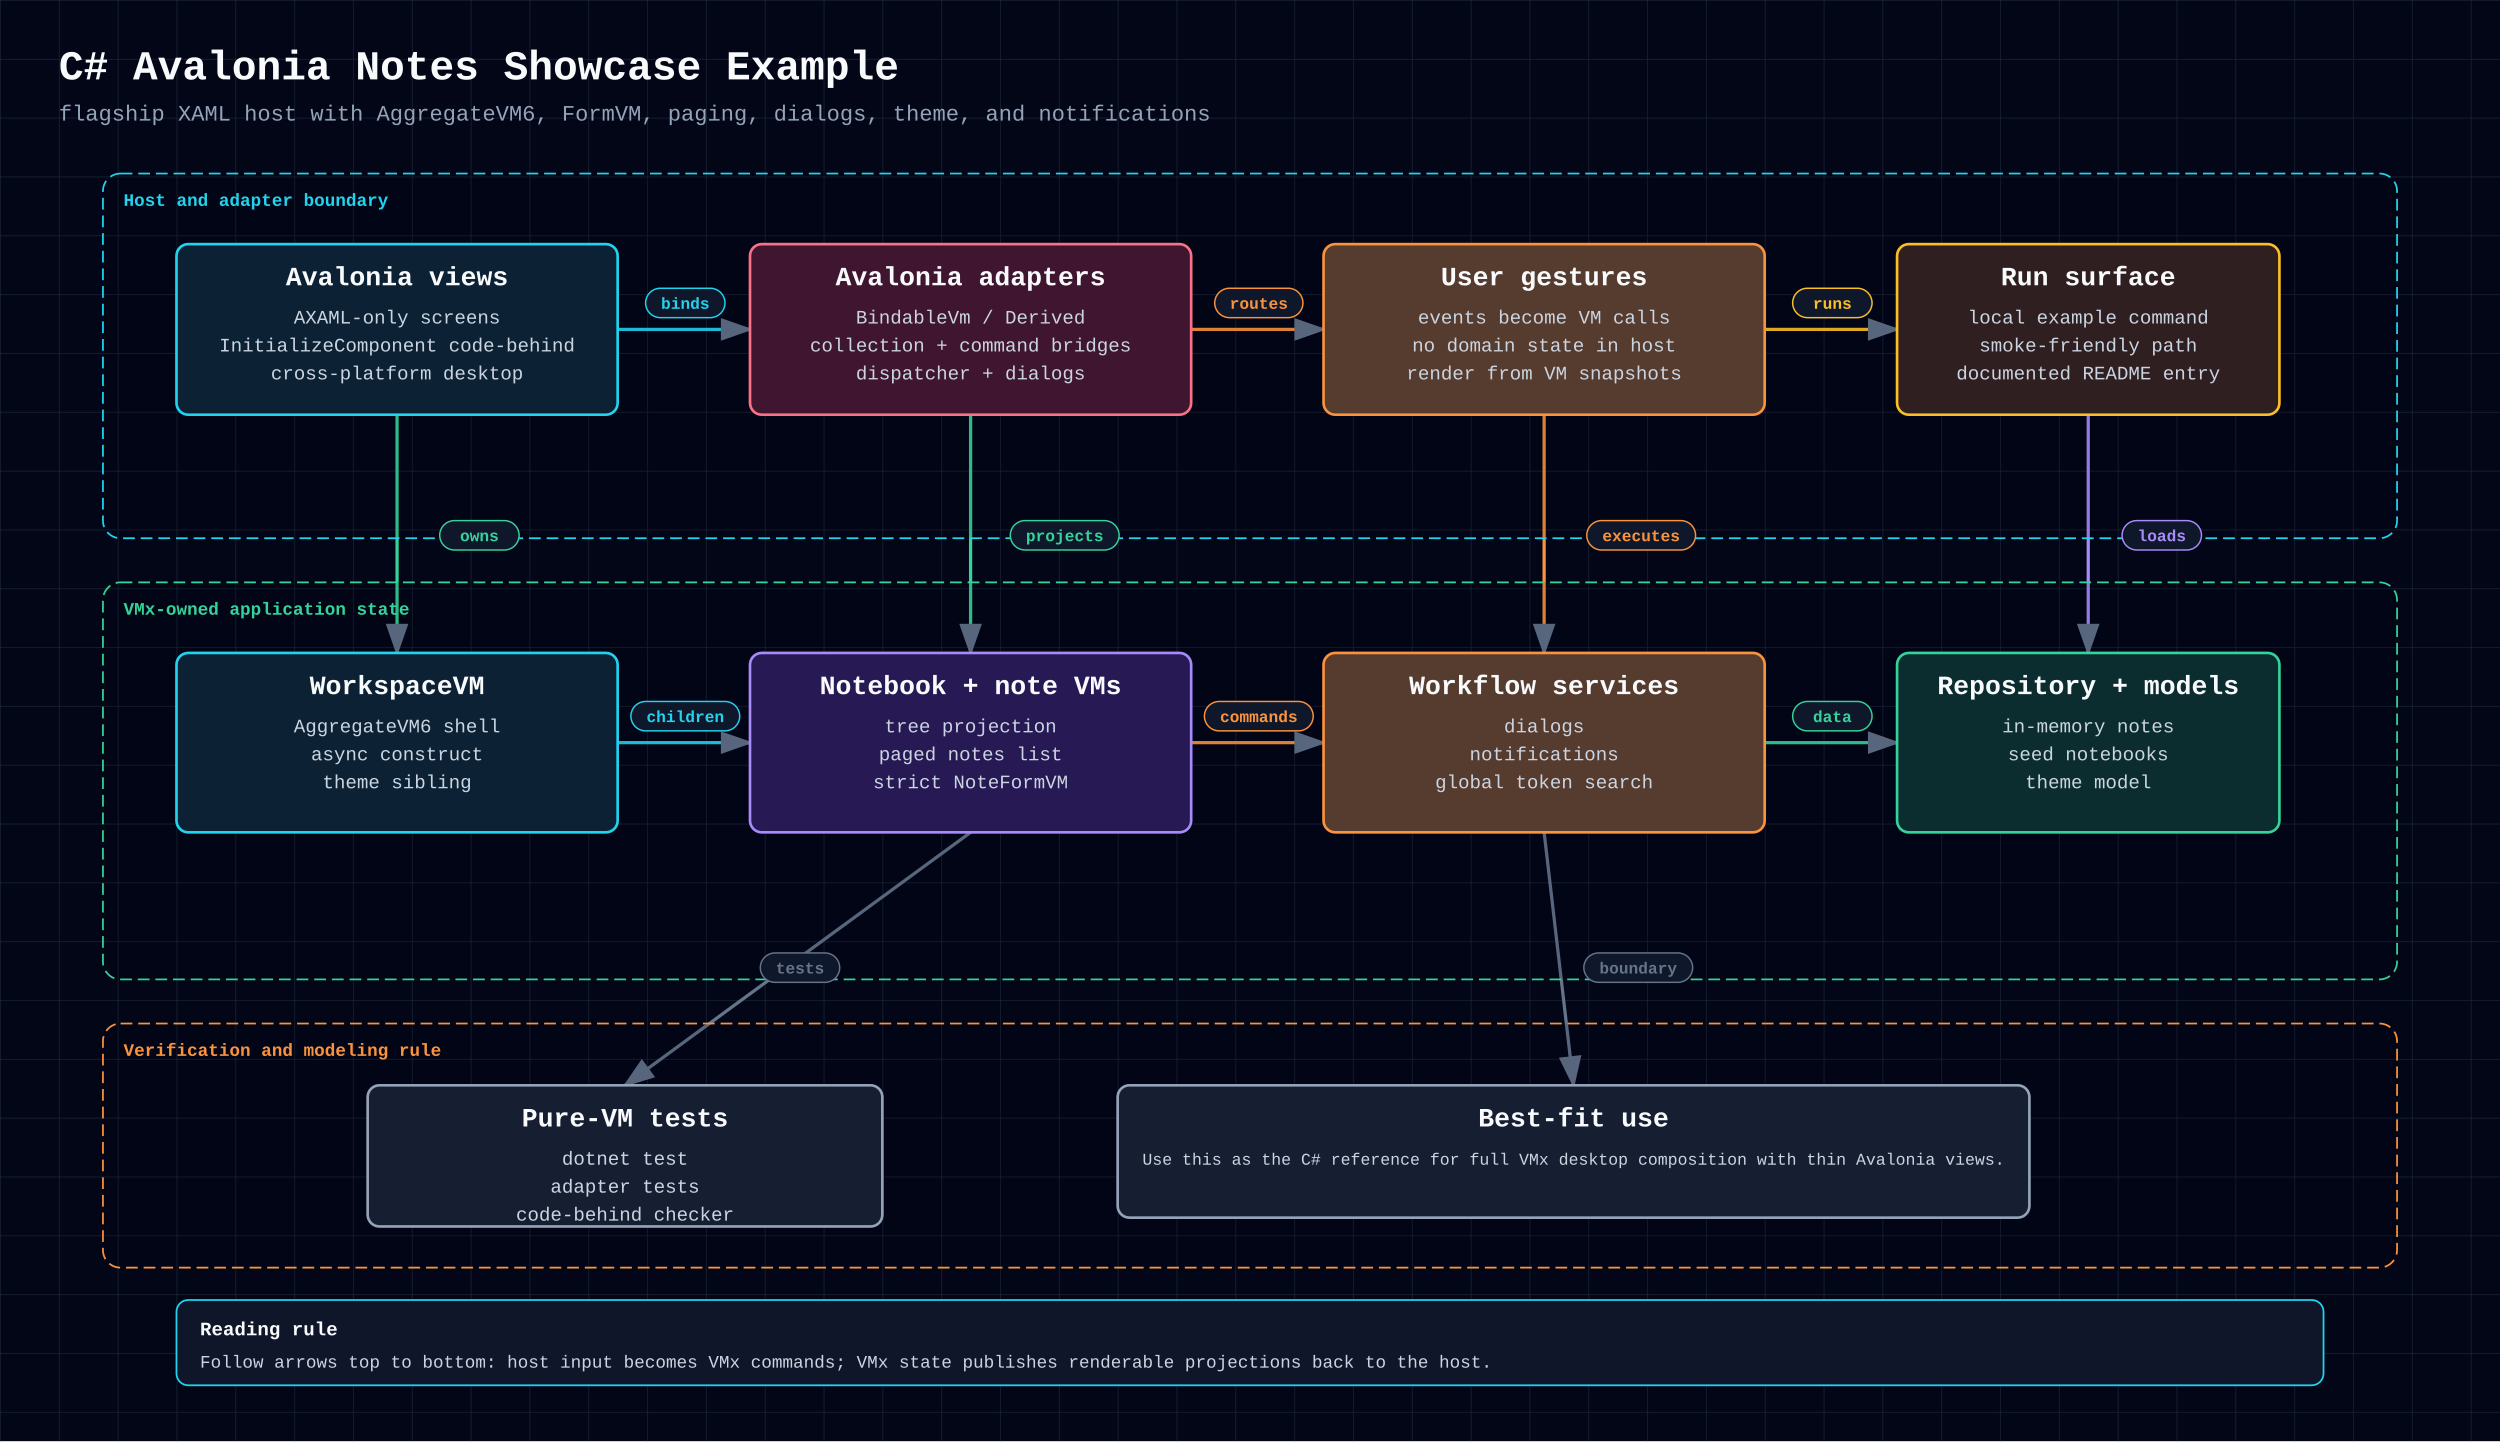
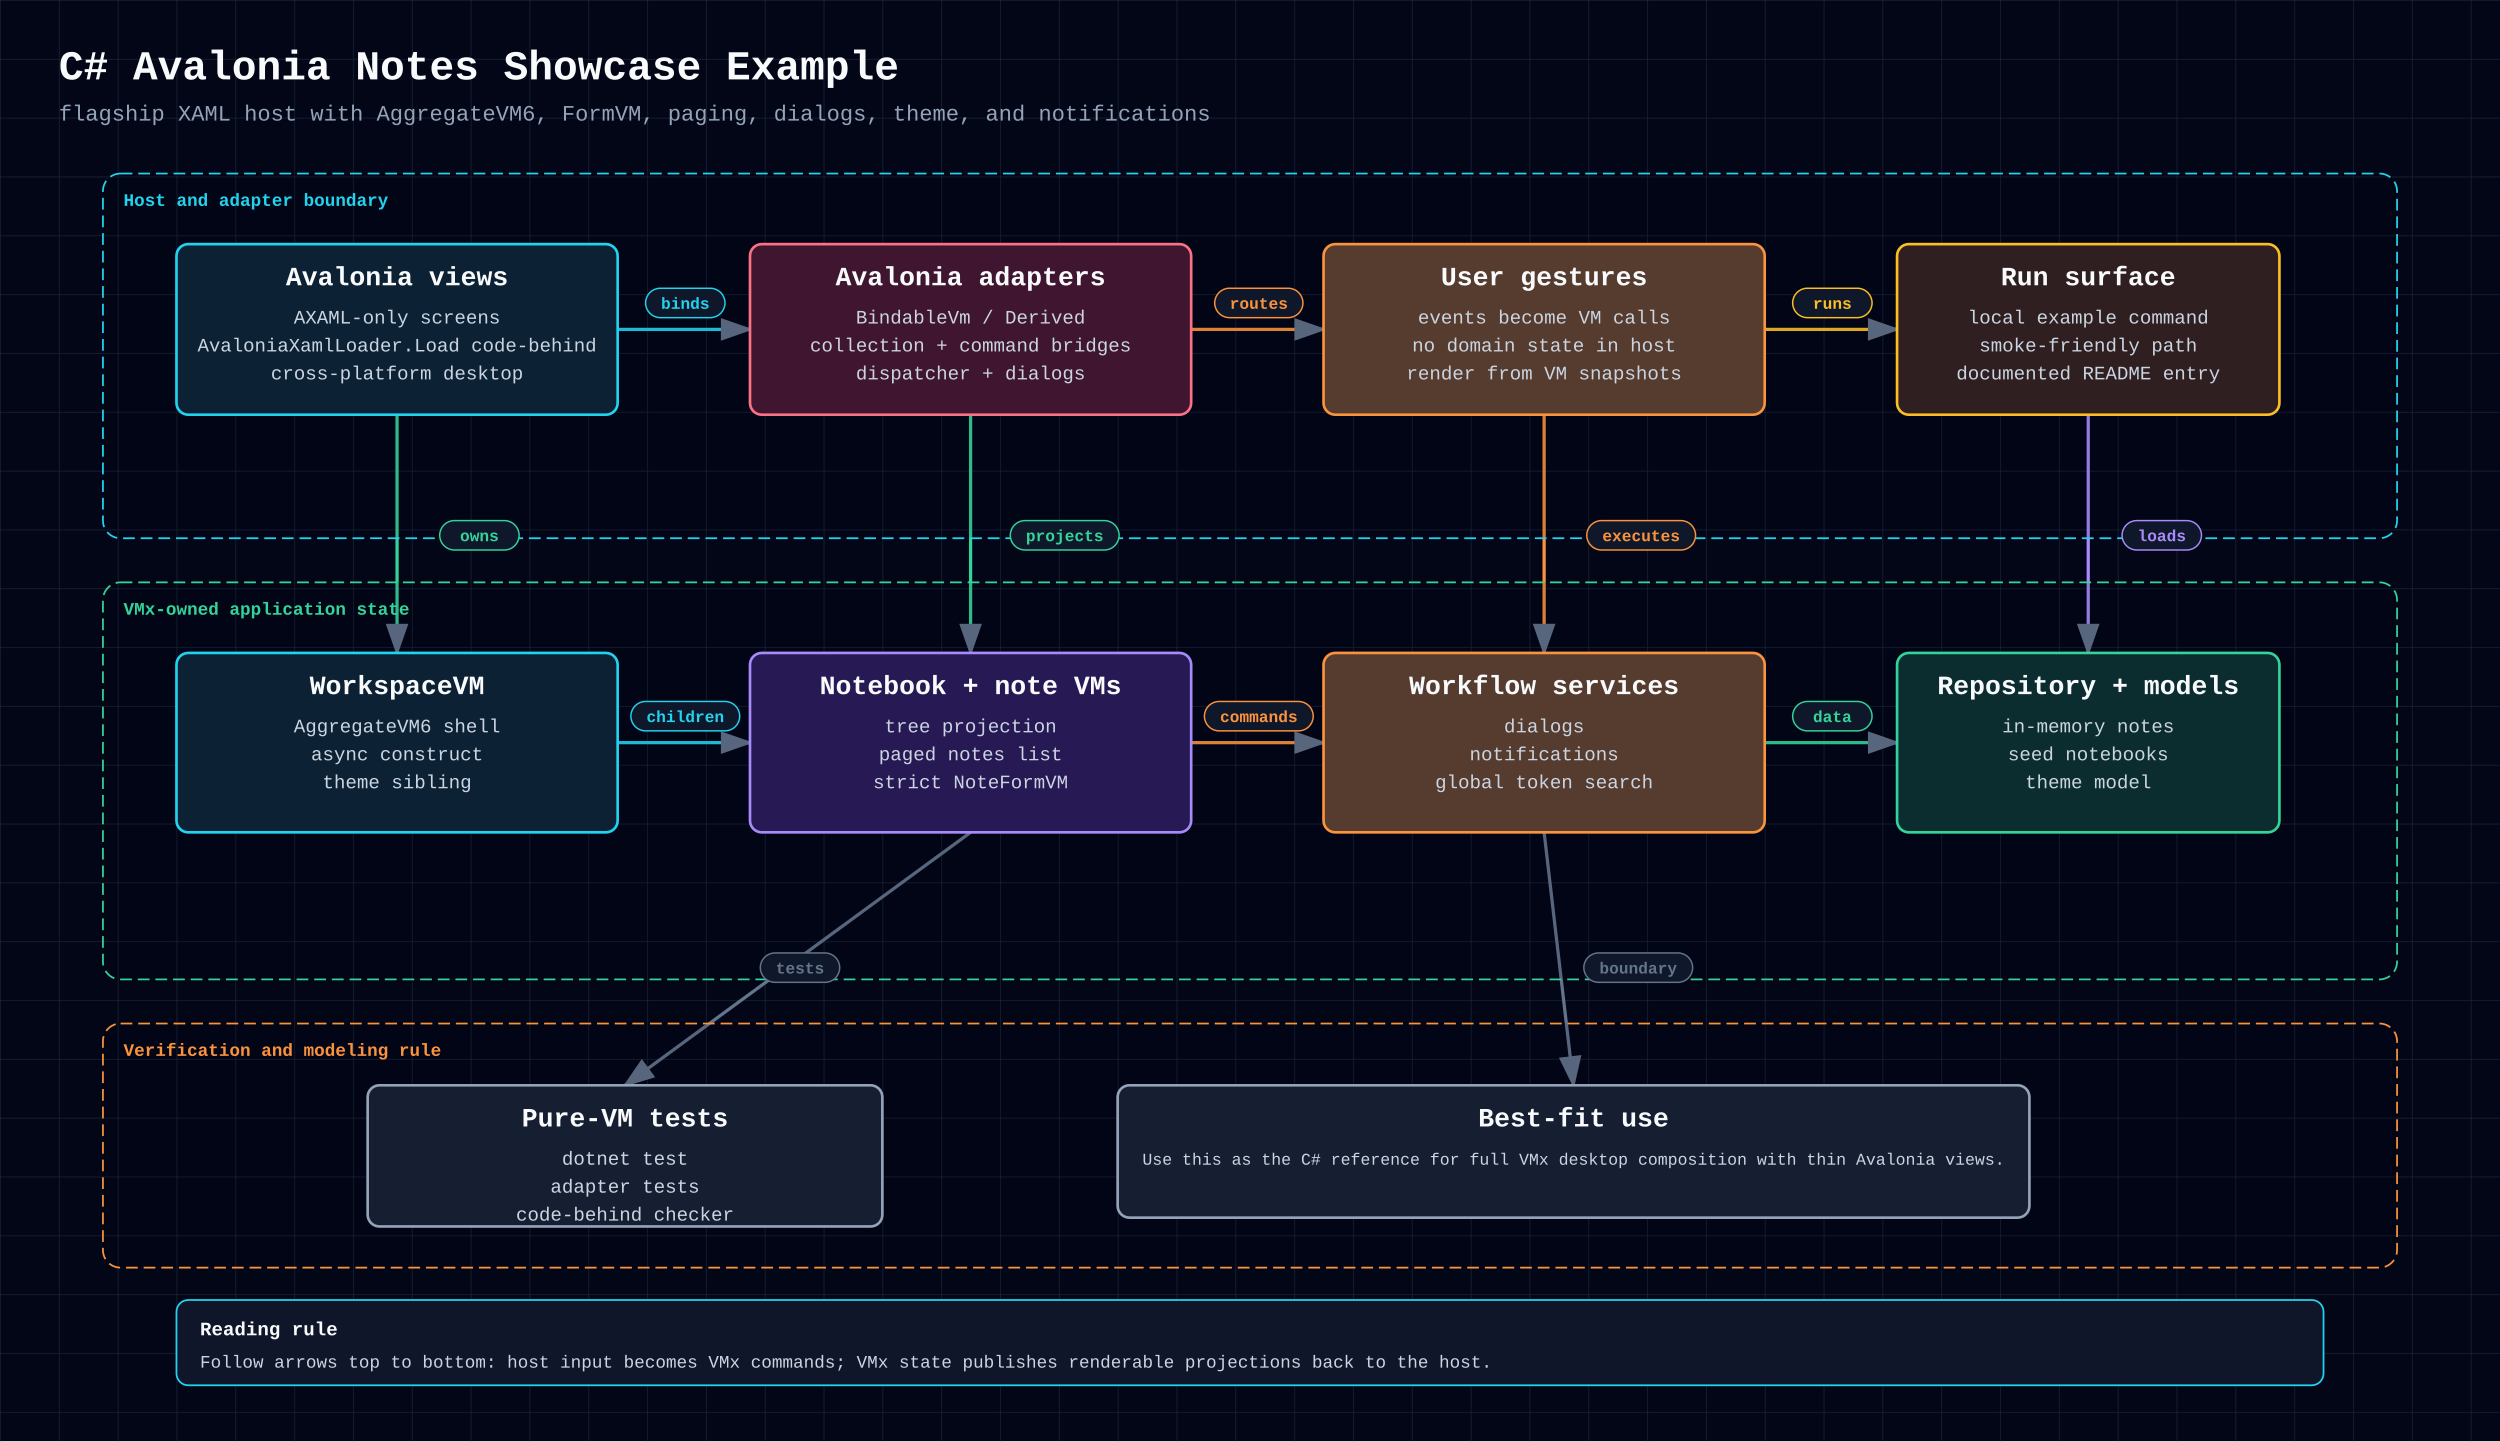
<svg xmlns="http://www.w3.org/2000/svg" width="1700" height="980" viewBox="0 0 1700 980" style="font-family: 'JetBrains Mono', ui-monospace, SFMono-Regular, Menlo, Monaco, Consolas, 'Liberation Mono', 'Courier New', monospace;">
  <defs>
    <style>
      text { font-family: 'JetBrains Mono', ui-monospace, SFMono-Regular, Menlo, Monaco, Consolas, 'Liberation Mono', 'Courier New', monospace; }
    </style>
    <pattern id="grid" width="40" height="40" patternUnits="userSpaceOnUse">
      <path d="M 40 0 L 0 0 0 40" fill="none" stroke="#1e293b" stroke-width="0.8" />
    </pattern>
    <marker id="arrowhead" markerWidth="10" markerHeight="7" refX="9" refY="3.5" orient="auto">
      <polygon points="0 0, 10 3.5, 0 7" fill="#64748b" />
    </marker>
  </defs>
  <rect width="100%" height="100%" fill="#020617" />
  <rect width="100%" height="100%" fill="url(#grid)" />
  <text x="40" y="54" fill="#f8fafc" font-size="28" font-weight="700" text-anchor="start">C# Avalonia Notes Showcase Example</text>
  <text x="40" y="82" fill="#94a3b8" font-size="15" font-weight="400" text-anchor="start">flagship XAML host with AggregateVM6, FormVM, paging, dialogs, theme, and notifications</text>
  <polyline points="420,224 510,224" fill="none" stroke="#22d3ee" stroke-width="2.2" marker-end="url(#arrowhead)" />
  <polyline points="810,224 900,224" fill="none" stroke="#fb923c" stroke-width="2.2" marker-end="url(#arrowhead)" />
  <polyline points="1200,224 1290,224" fill="none" stroke="#fbbf24" stroke-width="2.2" marker-end="url(#arrowhead)" />
  <polyline points="270,282 270,444" fill="none" stroke="#34d399" stroke-width="2.2" marker-end="url(#arrowhead)" />
  <polyline points="660,282 660,444" fill="none" stroke="#34d399" stroke-width="2.2" marker-end="url(#arrowhead)" />
  <polyline points="1050,282 1050,444" fill="none" stroke="#fb923c" stroke-width="2.2" marker-end="url(#arrowhead)" />
  <polyline points="1420,282 1420,444" fill="none" stroke="#a78bfa" stroke-width="2.2" marker-end="url(#arrowhead)" />
  <polyline points="420,505 510,505" fill="none" stroke="#22d3ee" stroke-width="2.2" marker-end="url(#arrowhead)" />
  <polyline points="810,505 900,505" fill="none" stroke="#fb923c" stroke-width="2.2" marker-end="url(#arrowhead)" />
  <polyline points="1200,505 1290,505" fill="none" stroke="#34d399" stroke-width="2.2" marker-end="url(#arrowhead)" />
  <polyline points="660,566 425,738" fill="none" stroke="#64748b" stroke-width="2.2" marker-end="url(#arrowhead)" />
  <polyline points="1050,566 1070,738" fill="none" stroke="#64748b" stroke-width="2.2" marker-end="url(#arrowhead)" />
  <rect x="70" y="118" width="1560" height="248" rx="12" fill="rgba(2, 6, 23, 0.12)" stroke="#22d3ee" stroke-width="1.2" stroke-dasharray="8 4" />
  <text x="84" y="140" fill="#22d3ee" font-size="12" font-weight="700" text-anchor="start">Host and adapter boundary</text>
  <rect x="70" y="396" width="1560" height="270" rx="12" fill="rgba(2, 6, 23, 0.12)" stroke="#34d399" stroke-width="1.2" stroke-dasharray="8 4" />
  <text x="84" y="418" fill="#34d399" font-size="12" font-weight="700" text-anchor="start">VMx-owned application state</text>
  <rect x="70" y="696" width="1560" height="166" rx="12" fill="rgba(2, 6, 23, 0.12)" stroke="#fb923c" stroke-width="1.2" stroke-dasharray="8 4" />
  <text x="84" y="718" fill="#fb923c" font-size="12" font-weight="700" text-anchor="start">Verification and modeling rule</text>
  <rect x="120" y="166" width="300" height="116" rx="8" fill="#0f172a" />
  <rect x="120" y="166" width="300" height="116" rx="8" fill="rgba(8, 51, 68, 0.4)" stroke="#22d3ee" stroke-width="1.8" />
  <text x="270" y="194" fill="#f8fafc" font-size="18" font-weight="700" text-anchor="middle">Avalonia views</text>
  <text x="270" y="220" fill="#cbd5e1" font-size="13" font-weight="400" text-anchor="middle">AXAML-only screens</text>
-   <text x="270" y="239" fill="#cbd5e1" font-size="13" font-weight="400" text-anchor="middle">InitializeComponent code-behind</text>
+   <text x="270" y="239" fill="#cbd5e1" font-size="12.92" font-weight="400" text-anchor="middle">AvaloniaXamlLoader.Load code-behind</text>
  <text x="270" y="258" fill="#cbd5e1" font-size="13" font-weight="400" text-anchor="middle">cross-platform desktop</text>
  <rect x="510" y="166" width="300" height="116" rx="8" fill="#0f172a" />
  <rect x="510" y="166" width="300" height="116" rx="8" fill="rgba(136, 19, 55, 0.4)" stroke="#fb7185" stroke-width="1.8" />
  <text x="660" y="194" fill="#f8fafc" font-size="18" font-weight="700" text-anchor="middle">Avalonia adapters</text>
  <text x="660" y="220" fill="#cbd5e1" font-size="13" font-weight="400" text-anchor="middle">BindableVm / Derived</text>
  <text x="660" y="239" fill="#cbd5e1" font-size="13" font-weight="400" text-anchor="middle">collection + command bridges</text>
  <text x="660" y="258" fill="#cbd5e1" font-size="13" font-weight="400" text-anchor="middle">dispatcher + dialogs</text>
  <rect x="900" y="166" width="300" height="116" rx="8" fill="#0f172a" />
  <rect x="900" y="166" width="300" height="116" rx="8" fill="rgba(251, 146, 60, 0.3)" stroke="#fb923c" stroke-width="1.8" />
  <text x="1050" y="194" fill="#f8fafc" font-size="18" font-weight="700" text-anchor="middle">User gestures</text>
  <text x="1050" y="220" fill="#cbd5e1" font-size="13" font-weight="400" text-anchor="middle">events become VM calls</text>
  <text x="1050" y="239" fill="#cbd5e1" font-size="13" font-weight="400" text-anchor="middle">no domain state in host</text>
  <text x="1050" y="258" fill="#cbd5e1" font-size="13" font-weight="400" text-anchor="middle">render from VM snapshots</text>
  <rect x="1290" y="166" width="260" height="116" rx="8" fill="#0f172a" />
  <rect x="1290" y="166" width="260" height="116" rx="8" fill="rgba(120, 53, 15, 0.3)" stroke="#fbbf24" stroke-width="1.8" />
  <text x="1420" y="194" fill="#f8fafc" font-size="18" font-weight="700" text-anchor="middle">Run surface</text>
  <text x="1420" y="220" fill="#cbd5e1" font-size="13" font-weight="400" text-anchor="middle">local example command</text>
  <text x="1420" y="239" fill="#cbd5e1" font-size="13" font-weight="400" text-anchor="middle">smoke-friendly path</text>
  <text x="1420" y="258" fill="#cbd5e1" font-size="13" font-weight="400" text-anchor="middle">documented README entry</text>
  <rect x="120" y="444" width="300" height="122" rx="8" fill="#0f172a" />
  <rect x="120" y="444" width="300" height="122" rx="8" fill="rgba(8, 51, 68, 0.4)" stroke="#22d3ee" stroke-width="1.8" />
  <text x="270" y="472" fill="#f8fafc" font-size="18" font-weight="700" text-anchor="middle">WorkspaceVM</text>
  <text x="270" y="498" fill="#cbd5e1" font-size="13" font-weight="400" text-anchor="middle">AggregateVM6 shell</text>
  <text x="270" y="517" fill="#cbd5e1" font-size="13" font-weight="400" text-anchor="middle">async construct</text>
  <text x="270" y="536" fill="#cbd5e1" font-size="13" font-weight="400" text-anchor="middle">theme sibling</text>
  <rect x="510" y="444" width="300" height="122" rx="8" fill="#0f172a" />
  <rect x="510" y="444" width="300" height="122" rx="8" fill="rgba(76, 29, 149, 0.4)" stroke="#a78bfa" stroke-width="1.8" />
  <text x="660" y="472" fill="#f8fafc" font-size="18" font-weight="700" text-anchor="middle">Notebook + note VMs</text>
  <text x="660" y="498" fill="#cbd5e1" font-size="13" font-weight="400" text-anchor="middle">tree projection</text>
  <text x="660" y="517" fill="#cbd5e1" font-size="13" font-weight="400" text-anchor="middle">paged notes list</text>
  <text x="660" y="536" fill="#cbd5e1" font-size="13" font-weight="400" text-anchor="middle">strict NoteFormVM</text>
  <rect x="900" y="444" width="300" height="122" rx="8" fill="#0f172a" />
  <rect x="900" y="444" width="300" height="122" rx="8" fill="rgba(251, 146, 60, 0.3)" stroke="#fb923c" stroke-width="1.8" />
  <text x="1050" y="472" fill="#f8fafc" font-size="18" font-weight="700" text-anchor="middle">Workflow services</text>
  <text x="1050" y="498" fill="#cbd5e1" font-size="13" font-weight="400" text-anchor="middle">dialogs</text>
  <text x="1050" y="517" fill="#cbd5e1" font-size="13" font-weight="400" text-anchor="middle">notifications</text>
  <text x="1050" y="536" fill="#cbd5e1" font-size="13" font-weight="400" text-anchor="middle">global token search</text>
  <rect x="1290" y="444" width="260" height="122" rx="8" fill="#0f172a" />
  <rect x="1290" y="444" width="260" height="122" rx="8" fill="rgba(6, 78, 59, 0.4)" stroke="#34d399" stroke-width="1.8" />
  <text x="1420" y="472" fill="#f8fafc" font-size="18" font-weight="700" text-anchor="middle">Repository + models</text>
  <text x="1420" y="498" fill="#cbd5e1" font-size="13" font-weight="400" text-anchor="middle">in-memory notes</text>
  <text x="1420" y="517" fill="#cbd5e1" font-size="13" font-weight="400" text-anchor="middle">seed notebooks</text>
  <text x="1420" y="536" fill="#cbd5e1" font-size="13" font-weight="400" text-anchor="middle">theme model</text>
  <rect x="250" y="738" width="350" height="96" rx="8" fill="#0f172a" />
  <rect x="250" y="738" width="350" height="96" rx="8" fill="rgba(30, 41, 59, 0.5)" stroke="#94a3b8" stroke-width="1.8" />
  <text x="425" y="766" fill="#f8fafc" font-size="18" font-weight="700" text-anchor="middle">Pure-VM tests</text>
  <text x="425" y="792" fill="#cbd5e1" font-size="13" font-weight="400" text-anchor="middle">dotnet test</text>
  <text x="425" y="811" fill="#cbd5e1" font-size="13" font-weight="400" text-anchor="middle">adapter tests</text>
  <text x="425" y="830" fill="#cbd5e1" font-size="13" font-weight="400" text-anchor="middle">code-behind checker</text>
  <rect x="760" y="738" width="620" height="90" rx="8" fill="#0f172a" />
  <rect x="760" y="738" width="620" height="90" rx="8" fill="rgba(30, 41, 59, 0.5)" stroke="#94a3b8" stroke-width="1.8" />
  <text x="1070" y="766" fill="#f8fafc" font-size="18" font-weight="700" text-anchor="middle">Best-fit use</text>
  <text x="1070" y="792" fill="#cbd5e1" font-size="11.23" font-weight="400" text-anchor="middle">Use this as the C# reference for full VMx desktop composition with thin Avalonia views.</text>
  <rect x="120" y="884" width="1460" height="58" rx="8" fill="#0f172a" />
  <rect x="120" y="884" width="1460" height="58" rx="8" fill="rgba(15, 23, 42, 0.94)" stroke="#22d3ee" stroke-width="1.2" />
  <text x="136" y="908" fill="#f8fafc" font-size="13" font-weight="700" text-anchor="start">Reading rule</text>
  <text x="136" y="930" fill="#cbd5e1" font-size="12" font-weight="400" text-anchor="start">Follow arrows top to bottom: host input becomes VMx commands; VMx state publishes renderable projections back to the host.</text>
  <rect x="439" y="196" width="54" height="20" rx="10" fill="#0f172a" stroke="#22d3ee" stroke-width="1" />
  <text x="466" y="210" fill="#22d3ee" font-size="11" font-weight="700" text-anchor="middle">binds</text>
  <rect x="826" y="196" width="60" height="20" rx="10" fill="#0f172a" stroke="#fb923c" stroke-width="1" />
  <text x="856" y="210" fill="#fb923c" font-size="11" font-weight="700" text-anchor="middle">routes</text>
  <rect x="1219" y="196" width="54" height="20" rx="10" fill="#0f172a" stroke="#fbbf24" stroke-width="1" />
  <text x="1246" y="210" fill="#fbbf24" font-size="11" font-weight="700" text-anchor="middle">runs</text>
  <rect x="299" y="354" width="54" height="20" rx="10" fill="#0f172a" stroke="#34d399" stroke-width="1" />
  <text x="326" y="368" fill="#34d399" font-size="11" font-weight="700" text-anchor="middle">owns</text>
  <rect x="687" y="354" width="74" height="20" rx="10" fill="#0f172a" stroke="#34d399" stroke-width="1" />
  <text x="724" y="368" fill="#34d399" font-size="11" font-weight="700" text-anchor="middle">projects</text>
  <rect x="1079" y="354" width="74" height="20" rx="10" fill="#0f172a" stroke="#fb923c" stroke-width="1" />
  <text x="1116" y="368" fill="#fb923c" font-size="11" font-weight="700" text-anchor="middle">executes</text>
  <rect x="1443" y="354" width="54" height="20" rx="10" fill="#0f172a" stroke="#a78bfa" stroke-width="1" />
  <text x="1470" y="368" fill="#a78bfa" font-size="11" font-weight="700" text-anchor="middle">loads</text>
  <rect x="429" y="477" width="74" height="20" rx="10" fill="#0f172a" stroke="#22d3ee" stroke-width="1" />
  <text x="466" y="491" fill="#22d3ee" font-size="11" font-weight="700" text-anchor="middle">children</text>
  <rect x="819" y="477" width="74" height="20" rx="10" fill="#0f172a" stroke="#fb923c" stroke-width="1" />
  <text x="856" y="491" fill="#fb923c" font-size="11" font-weight="700" text-anchor="middle">commands</text>
  <rect x="1219" y="477" width="54" height="20" rx="10" fill="#0f172a" stroke="#34d399" stroke-width="1" />
  <text x="1246" y="491" fill="#34d399" font-size="11" font-weight="700" text-anchor="middle">data</text>
  <rect x="517" y="648" width="54" height="20" rx="10" fill="#0f172a" stroke="#64748b" stroke-width="1" />
  <text x="544" y="662" fill="#64748b" font-size="11" font-weight="700" text-anchor="middle">tests</text>
  <rect x="1077" y="648" width="74" height="20" rx="10" fill="#0f172a" stroke="#64748b" stroke-width="1" />
  <text x="1114" y="662" fill="#64748b" font-size="11" font-weight="700" text-anchor="middle">boundary</text>
</svg>
